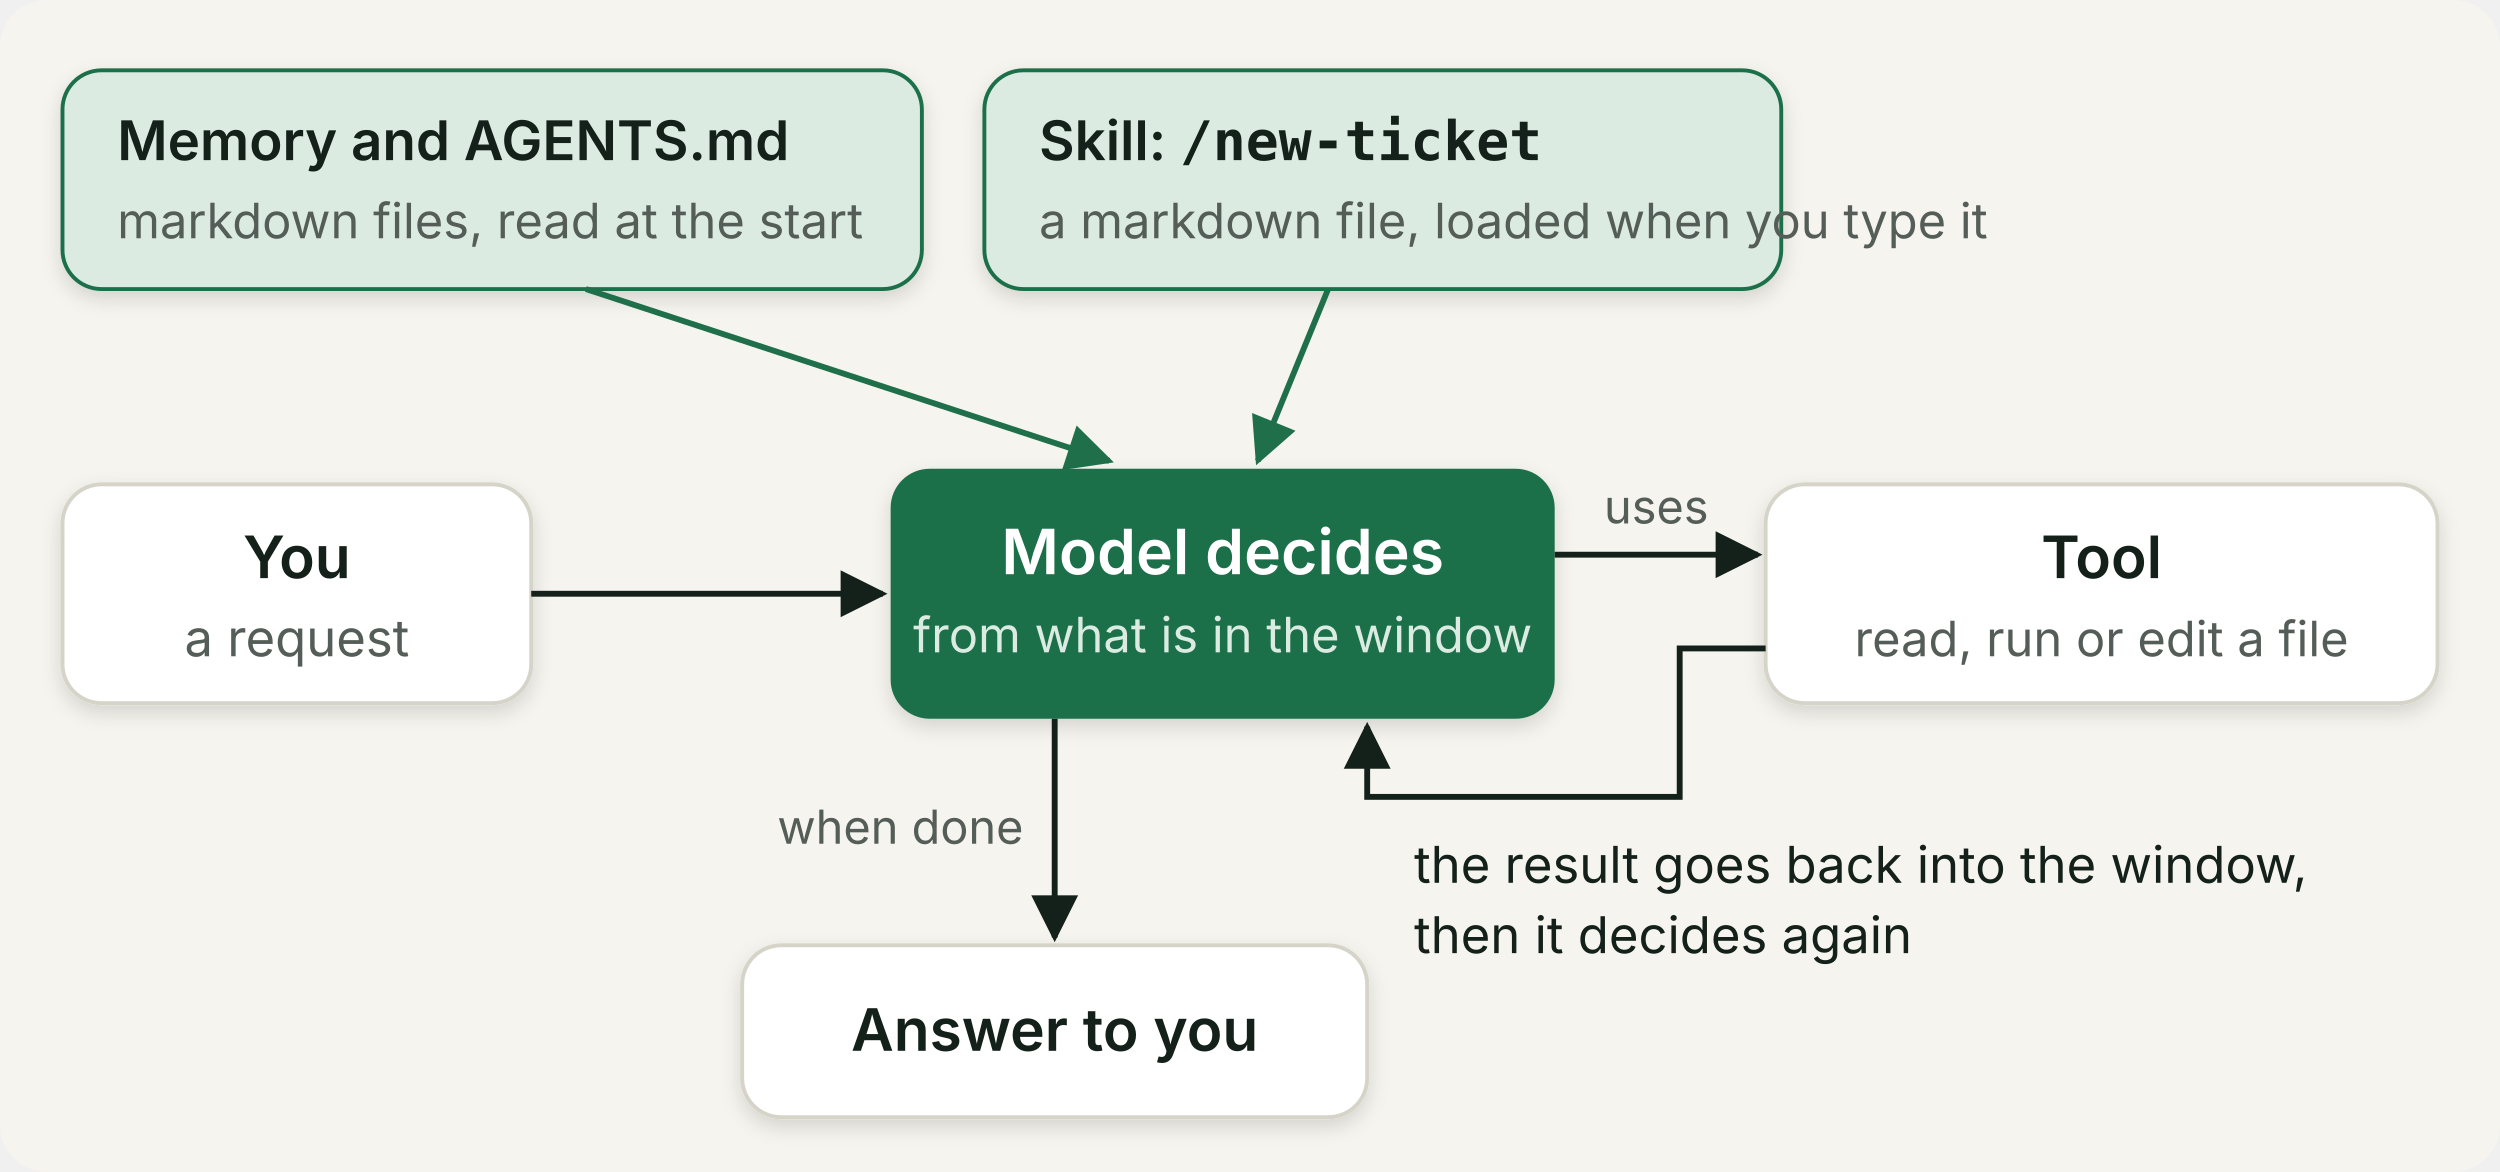
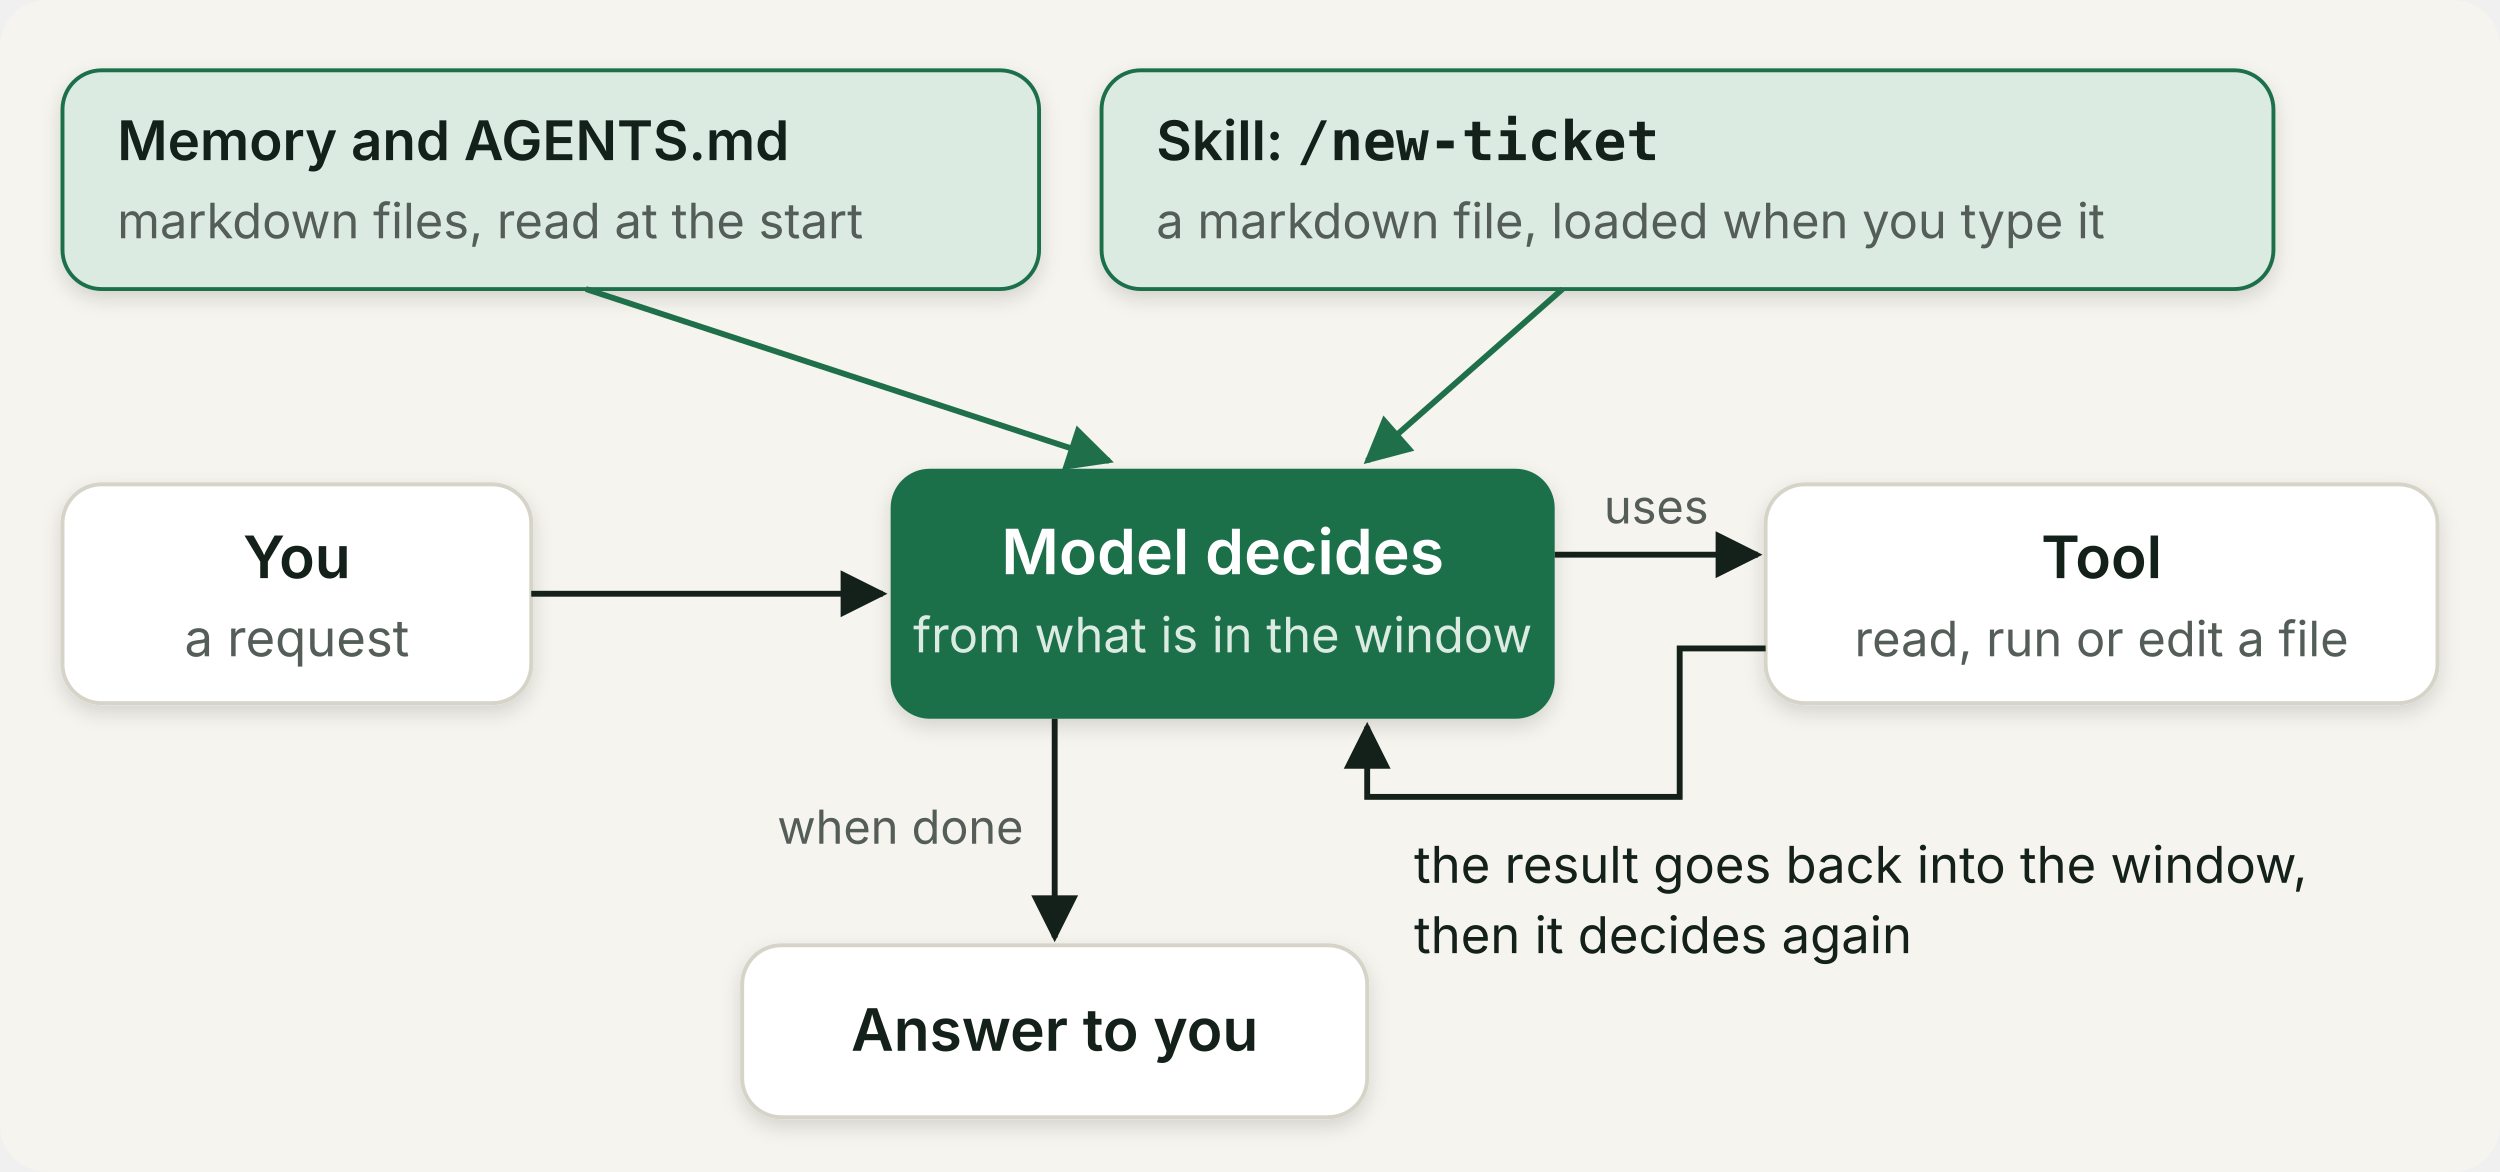
<svg xmlns="http://www.w3.org/2000/svg" viewBox="0 0 640 300" role="img" aria-label="The agent loop: your request goes to the model, which decides, uses a tool, gets the result back into the window and decides again until it answers you; memory files are read at the start and a skill is loaded when you type its name" font-family="Inter, -apple-system, 'Segoe UI', system-ui, sans-serif">
  <defs>
    <filter id="sh3" x="-10%" y="-20%" width="120%" height="150%">
      <feDropShadow dx="0" dy="2" stdDeviation="2.5" flood-color="#14201A" flood-opacity="0.14" />
    </filter>
    <marker id="arr3" viewBox="0 0 10 10" refX="9" refY="5" markerWidth="8" markerHeight="8" orient="auto-start-reverse">
      <path d="M0,0 L10,5 L0,10 z" fill="#14201A" />
    </marker>
    <marker id="arr3g" viewBox="0 0 10 10" refX="9" refY="5" markerWidth="8" markerHeight="8" orient="auto-start-reverse">
      <path d="M0,0 L10,5 L0,10 z" fill="#1F6F4A" />
    </marker>
  </defs>
  <rect width="640" height="300" rx="12" fill="#F5F4EE" />
  <g filter="url(#sh3)">
-     <rect x="16" y="18" width="220" height="56" rx="10" fill="#DCEBE2" stroke="#1F6F4A" />
-     <rect x="252" y="18" width="204" height="56" rx="10" fill="#DCEBE2" stroke="#1F6F4A" />
+     <rect x="16" y="18" width="250" height="56" rx="10" fill="#DCEBE2" stroke="#1F6F4A" />
+     <rect x="282" y="18" width="300" height="56" rx="10" fill="#DCEBE2" stroke="#1F6F4A" />
  </g>
  <text x="30" y="41" font-size="14" fill="#14201A" font-weight="600">Memory and AGENTS.md</text>
  <text x="30" y="61" font-size="12.5" fill="#545D57">markdown files, read at the start</text>
-   <text x="266" y="41" font-size="14" fill="#14201A" font-weight="600">Skill: <tspan font-family="'IBM Plex Mono', ui-monospace, Menlo, monospace">/new-ticket</tspan>
+   <text x="296" y="41" font-size="14" fill="#14201A" font-weight="600">Skill: <tspan font-family="'IBM Plex Mono', ui-monospace, Menlo, monospace">/new-ticket</tspan>
  </text>
-   <text x="266" y="61" font-size="12.5" fill="#545D57">a markdown file, loaded when you type it</text>
+   <text x="296" y="61" font-size="12.5" fill="#545D57">a markdown file, loaded when you type it</text>
  <line x1="150" y1="74" x2="284" y2="118" stroke="#1F6F4A" stroke-width="1.5" marker-end="url(#arr3g)" />
-   <line x1="340" y1="74" x2="322" y2="118" stroke="#1F6F4A" stroke-width="1.5" marker-end="url(#arr3g)" />
+   <line x1="400" y1="74" x2="350" y2="118" stroke="#1F6F4A" stroke-width="1.5" marker-end="url(#arr3g)" />
  <g filter="url(#sh3)">
    <rect x="16" y="124" width="120" height="56" rx="10" fill="#FFFFFF" stroke="#D6D4C8" />
    <rect x="228" y="120" width="170" height="64" rx="10" fill="#1F6F4A" />
    <rect x="452" y="124" width="172" height="56" rx="10" fill="#FFFFFF" stroke="#D6D4C8" />
  </g>
  <text x="76" y="148" text-anchor="middle" font-size="15" fill="#14201A" font-weight="600">You</text>
  <text x="76" y="168" text-anchor="middle" font-size="13" fill="#545D57">a request</text>
  <text x="313" y="147" text-anchor="middle" font-size="16" fill="#FFFFFF" font-weight="600">Model decides</text>
  <text x="313" y="167" text-anchor="middle" font-size="12.5" fill="#DCEBE2">from what is in the window</text>
  <text x="538" y="148" text-anchor="middle" font-size="15" fill="#14201A" font-weight="600">Tool</text>
  <text x="538" y="168" text-anchor="middle" font-size="12.5" fill="#545D57">read, run or edit a file</text>
  <line x1="136" y1="152" x2="226" y2="152" stroke="#14201A" stroke-width="1.5" marker-end="url(#arr3)" />
  <line x1="398" y1="142" x2="450" y2="142" stroke="#14201A" stroke-width="1.5" marker-end="url(#arr3)" />
  <text x="424" y="134" text-anchor="middle" font-size="12" fill="#545D57">uses</text>
  <path d="M452,166 L430,166 L430,204 L350,204 L350,186" fill="none" stroke="#14201A" stroke-width="1.5" marker-end="url(#arr3)" />
  <text x="362" y="226" font-size="13" fill="#14201A">the result goes back into the window,</text>
  <text x="362" y="244" font-size="13" fill="#14201A">then it decides again</text>
  <line x1="270" y1="184" x2="270" y2="240" stroke="#14201A" stroke-width="1.5" marker-end="url(#arr3)" />
  <text x="262" y="216" text-anchor="end" font-size="12" fill="#545D57">when done</text>
  <g filter="url(#sh3)">
    <rect x="190" y="242" width="160" height="44" rx="10" fill="#FFFFFF" stroke="#D6D4C8" />
  </g>
  <text x="270" y="269" text-anchor="middle" font-size="15" fill="#14201A" font-weight="600">Answer to you</text>
</svg>
